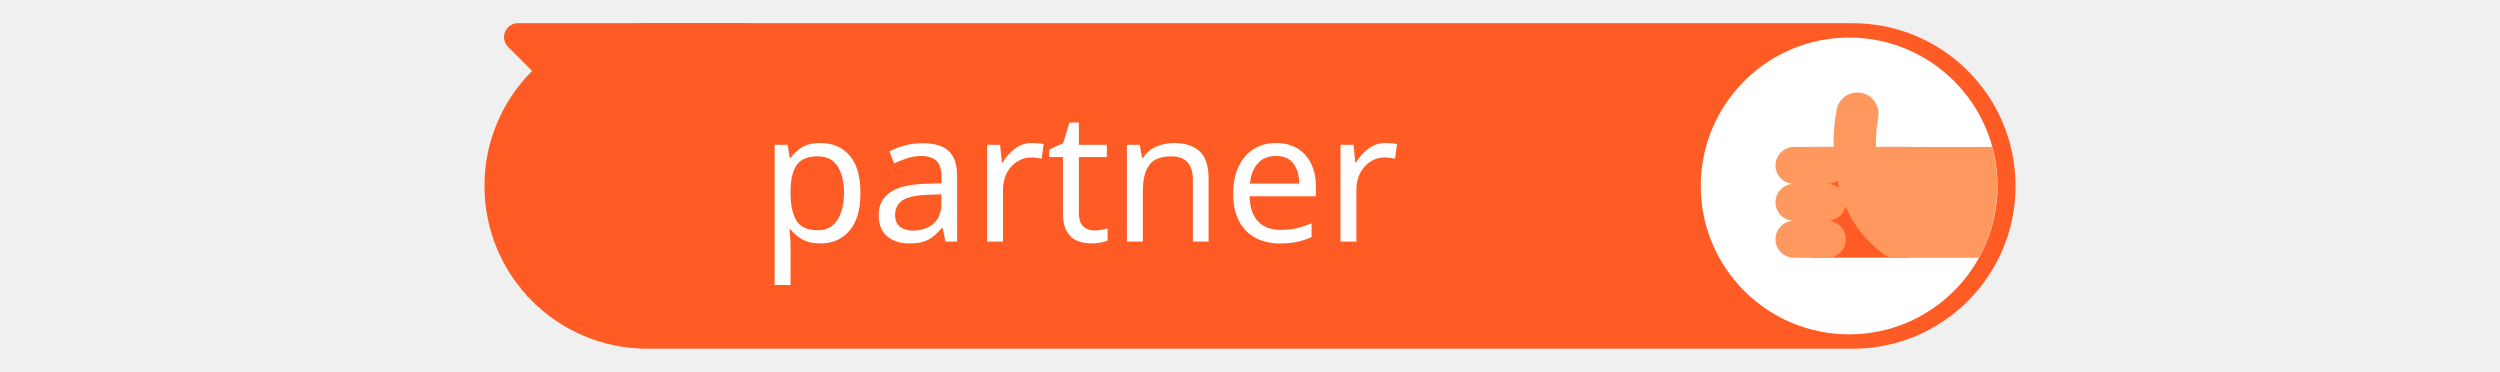
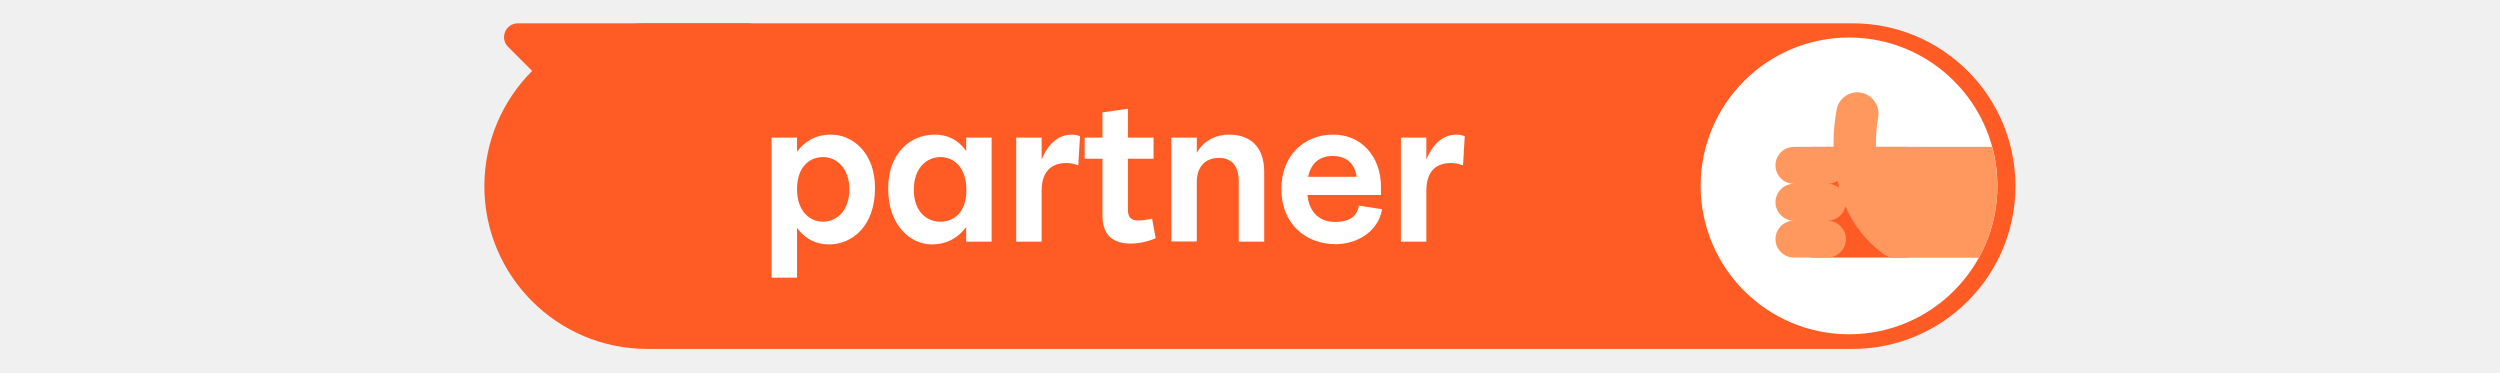
- <svg xmlns="http://www.w3.org/2000/svg" id="_Layer_" data-name="&amp;lt;Layer&amp;gt;" viewBox="0 0 1179.39 175.46">
-   <defs>
-     <style>
-       .cls-1, .cls-2 {
-         fill: #fff;
-       }
- 
-       .cls-3 {
-         fill: #ff5b24;
-       }
- 
-       .cls-2 {
-         font-family: VippsDisplay-Regular, 'Vipps Display';
-         font-size: 85.23px;
-       }
- 
-       .cls-4 {
-         fill: #ff985f;
-         fill-rule: evenodd;
-       }
-     </style>
-   </defs>
+ <svg xmlns="http://www.w3.org/2000/svg" version="1.1" id="_Layer_" x="0px" y="0px" viewBox="0 0 1179.4 175.5" style="enable-background:new 0 0 1179.4 175.5;" xml:space="preserve">
+   <style type="text/css">
+ 	.st0{fill:#FF5B24;}
+ 	.st1{enable-background:new    ;}
+ 	.st2{fill:#FFFFFF;}
+ 	.st3{fill-rule:evenodd;clip-rule:evenodd;fill:#FF985F;}
+ </style>
  <g>
-     <path class="cls-3" d="m239.7,22.11c-4.12-4.12-1.2-11.15,4.62-11.15h108.37c3.61,0,6.53,2.93,6.53,6.53v108.37c0,5.82-7.04,8.74-11.15,4.62L239.7,22.11Z" />
-     <rect class="cls-3" x="228.55" y="10.96" width="722.29" height="153.54" rx="76.77" ry="76.77" />
-   </g>
-   <text class="cls-2" transform="translate(358.19 113.99)">
-     <tspan x="0" y="0">partner</tspan>
-   </text>
-   <g>
-     <circle class="cls-1" cx="872.34" cy="87.73" r="70" />
-     <path class="cls-3" d="m854.39,69.31h46.02v52.24h-46.02v-52.24Z" />
-     <path class="cls-4" d="m939.8,69.31h-54.79c-.13-4.56.2-9.13.99-13.62.15-.7.22-1.4.22-2.09,0-4.61-3.21-8.75-7.9-9.75-5.39-1.15-10.69,2.29-11.84,7.68-.99,5.2-1.49,10.49-1.49,15.79,0,.67,0,1.33.02,2h-18.71c-4.81,0-8.71,3.9-8.71,8.71s3.9,8.71,8.71,8.71c-4.81,0-8.71,3.9-8.71,8.71s3.9,8.71,8.71,8.71c-4.81,0-8.71,3.9-8.71,8.71s3.9,8.71,8.71,8.71h15.83c4.81,0,8.71-3.9,8.71-8.71s-3.9-8.7-8.7-8.71c4.09,0,7.63-2.85,8.5-6.84,3.8,8.98,9.97,16.74,17.86,22.46,2.1,1.54,4.72,2.18,7.29,1.81h37.77c5.53-10.04,8.67-21.57,8.67-33.83,0-6.37-.85-12.55-2.44-18.42Zm-72.13,19.4s0,0,0,0c-1.55-1.27-3.49-1.97-5.5-1.97,1.66,0,3.29-.48,4.68-1.37.24,1.1.51,2.22.82,3.34h0Z" />
+     <g>
+       <path class="st0" d="M239.7,22.1c-4.1-4.1-1.2-11.1,4.6-11.1h108.4c3.6,0,6.5,2.9,6.5,6.5v108.4c0,5.8-7,8.7-11.2,4.6L239.7,22.1z    " />
+       <path class="st0" d="M305.3,11h568.7c42.4,0,76.8,34.4,76.8,76.8v0c0,42.4-34.4,76.8-76.8,76.8H305.3c-42.4,0-76.8-34.4-76.8-76.8    v0C228.6,45.3,262.9,11,305.3,11z" />
+     </g>
+     <g class="st1">
+       <path class="st2" d="M412.8,88.7c0,17.9-10.7,26.6-21.7,26.6c-5.9,0-11.1-2.3-15.1-7.8V131h-12V64.9h12v6.7    c3.3-4.6,8.5-8.1,16.1-8.1C401.7,63.5,412.8,71.5,412.8,88.7z M376,89.3c0,10.1,5.8,15.3,12.3,15.3c6.1,0,12.4-4.9,12.4-15.3    c0-10.2-6.3-15.2-12.4-15.2C381.8,74.1,376,78.8,376,89.3z" />
+       <path class="st2" d="M419,88.9c0-17.1,10.9-25.4,21.9-25.4c5.9,0,10.9,2.2,14.9,7.7v-6.3h12V114h-12v-6.9    c-3.4,4.6-8.6,8.2-16.3,8.2C430,115.3,419,106.9,419,88.9z M431.1,89.5c0,10.5,6.3,15.1,12.4,15.1c6.6,0,12.4-4.3,12.4-15.1    c0-10.4-5.8-15.4-12.3-15.4C437.5,74.1,431.1,78.9,431.1,89.5z" />
+       <path class="st2" d="M491.4,90v24h-12V64.9h12v10.4c3.8-9.4,9.6-11.8,14.3-11.8c1.3,0,2.6,0.3,3.8,0.7L508.7,78    c-1.9-0.7-3.9-1.1-5.6-1.1C497.4,76.9,491.4,79.5,491.4,90z" />
+       <path class="st2" d="M532.1,51.3v13.6h12.1v10h-12.1v23.8c0,3.5,1.1,5.3,4.8,5.3c2.2,0,4.3-0.3,6.6-0.9l1.7,9.3    c-2.9,1.3-7.5,2.5-11.8,2.5c-10.1,0-13.3-5.8-13.3-13.1V74.9h-8.4v-10h8.4V53L532.1,51.3z" />
+       <path class="st2" d="M564.6,85.9v28h-12V64.9h12v7.2c3.4-6.2,9.7-8.6,15.2-8.6c8.5,0,16.6,4.3,16.6,17.6V114h-12V85.7    c0-8.2-4-11.2-9.3-11.2C569.1,74.5,564.6,78.1,564.6,85.9z" />
+       <path class="st2" d="M616.8,92c0.8,7.7,5.2,12.7,13,12.7c7.4,0,10.4-3,11.3-7.7l10.9,1.7c-1.9,11.3-12.8,16.5-21.8,16.5    c-14.5,0-25.7-9.8-25.7-26c0-15.8,10.6-25.7,24.5-25.7c13.1,0,22.5,10.2,22.5,24.7V92H616.8z M617.1,83.4h22.9    c-1-7.1-5.7-9.8-11.4-9.8C622.8,73.6,618.6,76.6,617.1,83.4z" />
+       <path class="st2" d="M672.9,90v24h-12V64.9h12v10.4c3.8-9.4,9.6-11.8,14.3-11.8c1.3,0,2.6,0.3,3.8,0.7L690.2,78    c-1.9-0.7-3.9-1.1-5.6-1.1C678.8,76.9,672.9,79.5,672.9,90z" />
+     </g>
+     <g>
+       <circle class="st2" cx="872.3" cy="87.7" r="70" />
+       <path class="st0" d="M854.4,69.3h46v52.2h-46V69.3z" />
+       <path class="st3" d="M939.8,69.3H885c-0.1-4.6,0.2-9.1,1-13.6c0.2-0.7,0.2-1.4,0.2-2.1c0-4.6-3.2-8.8-7.9-9.8    c-5.4-1.2-10.7,2.3-11.8,7.7c-1,5.2-1.5,10.5-1.5,15.8c0,0.7,0,1.3,0,2h-18.7c-4.8,0-8.7,3.9-8.7,8.7s3.9,8.7,8.7,8.7    c-4.8,0-8.7,3.9-8.7,8.7s3.9,8.7,8.7,8.7c-4.8,0-8.7,3.9-8.7,8.7s3.9,8.7,8.7,8.7h15.8c4.8,0,8.7-3.9,8.7-8.7s-3.9-8.7-8.7-8.7    c4.1,0,7.6-2.8,8.5-6.8c3.8,9,10,16.7,17.9,22.5c2.1,1.5,4.7,2.2,7.3,1.8h37.8c5.5-10,8.7-21.6,8.7-33.8    C942.2,81.4,941.4,75.2,939.8,69.3L939.8,69.3z M867.7,88.7L867.7,88.7c-1.6-1.3-3.5-2-5.5-2c1.7,0,3.3-0.5,4.7-1.4    C867.1,86.5,867.4,87.6,867.7,88.7C867.7,88.7,867.7,88.7,867.7,88.7z" />
+     </g>
  </g>
</svg>
